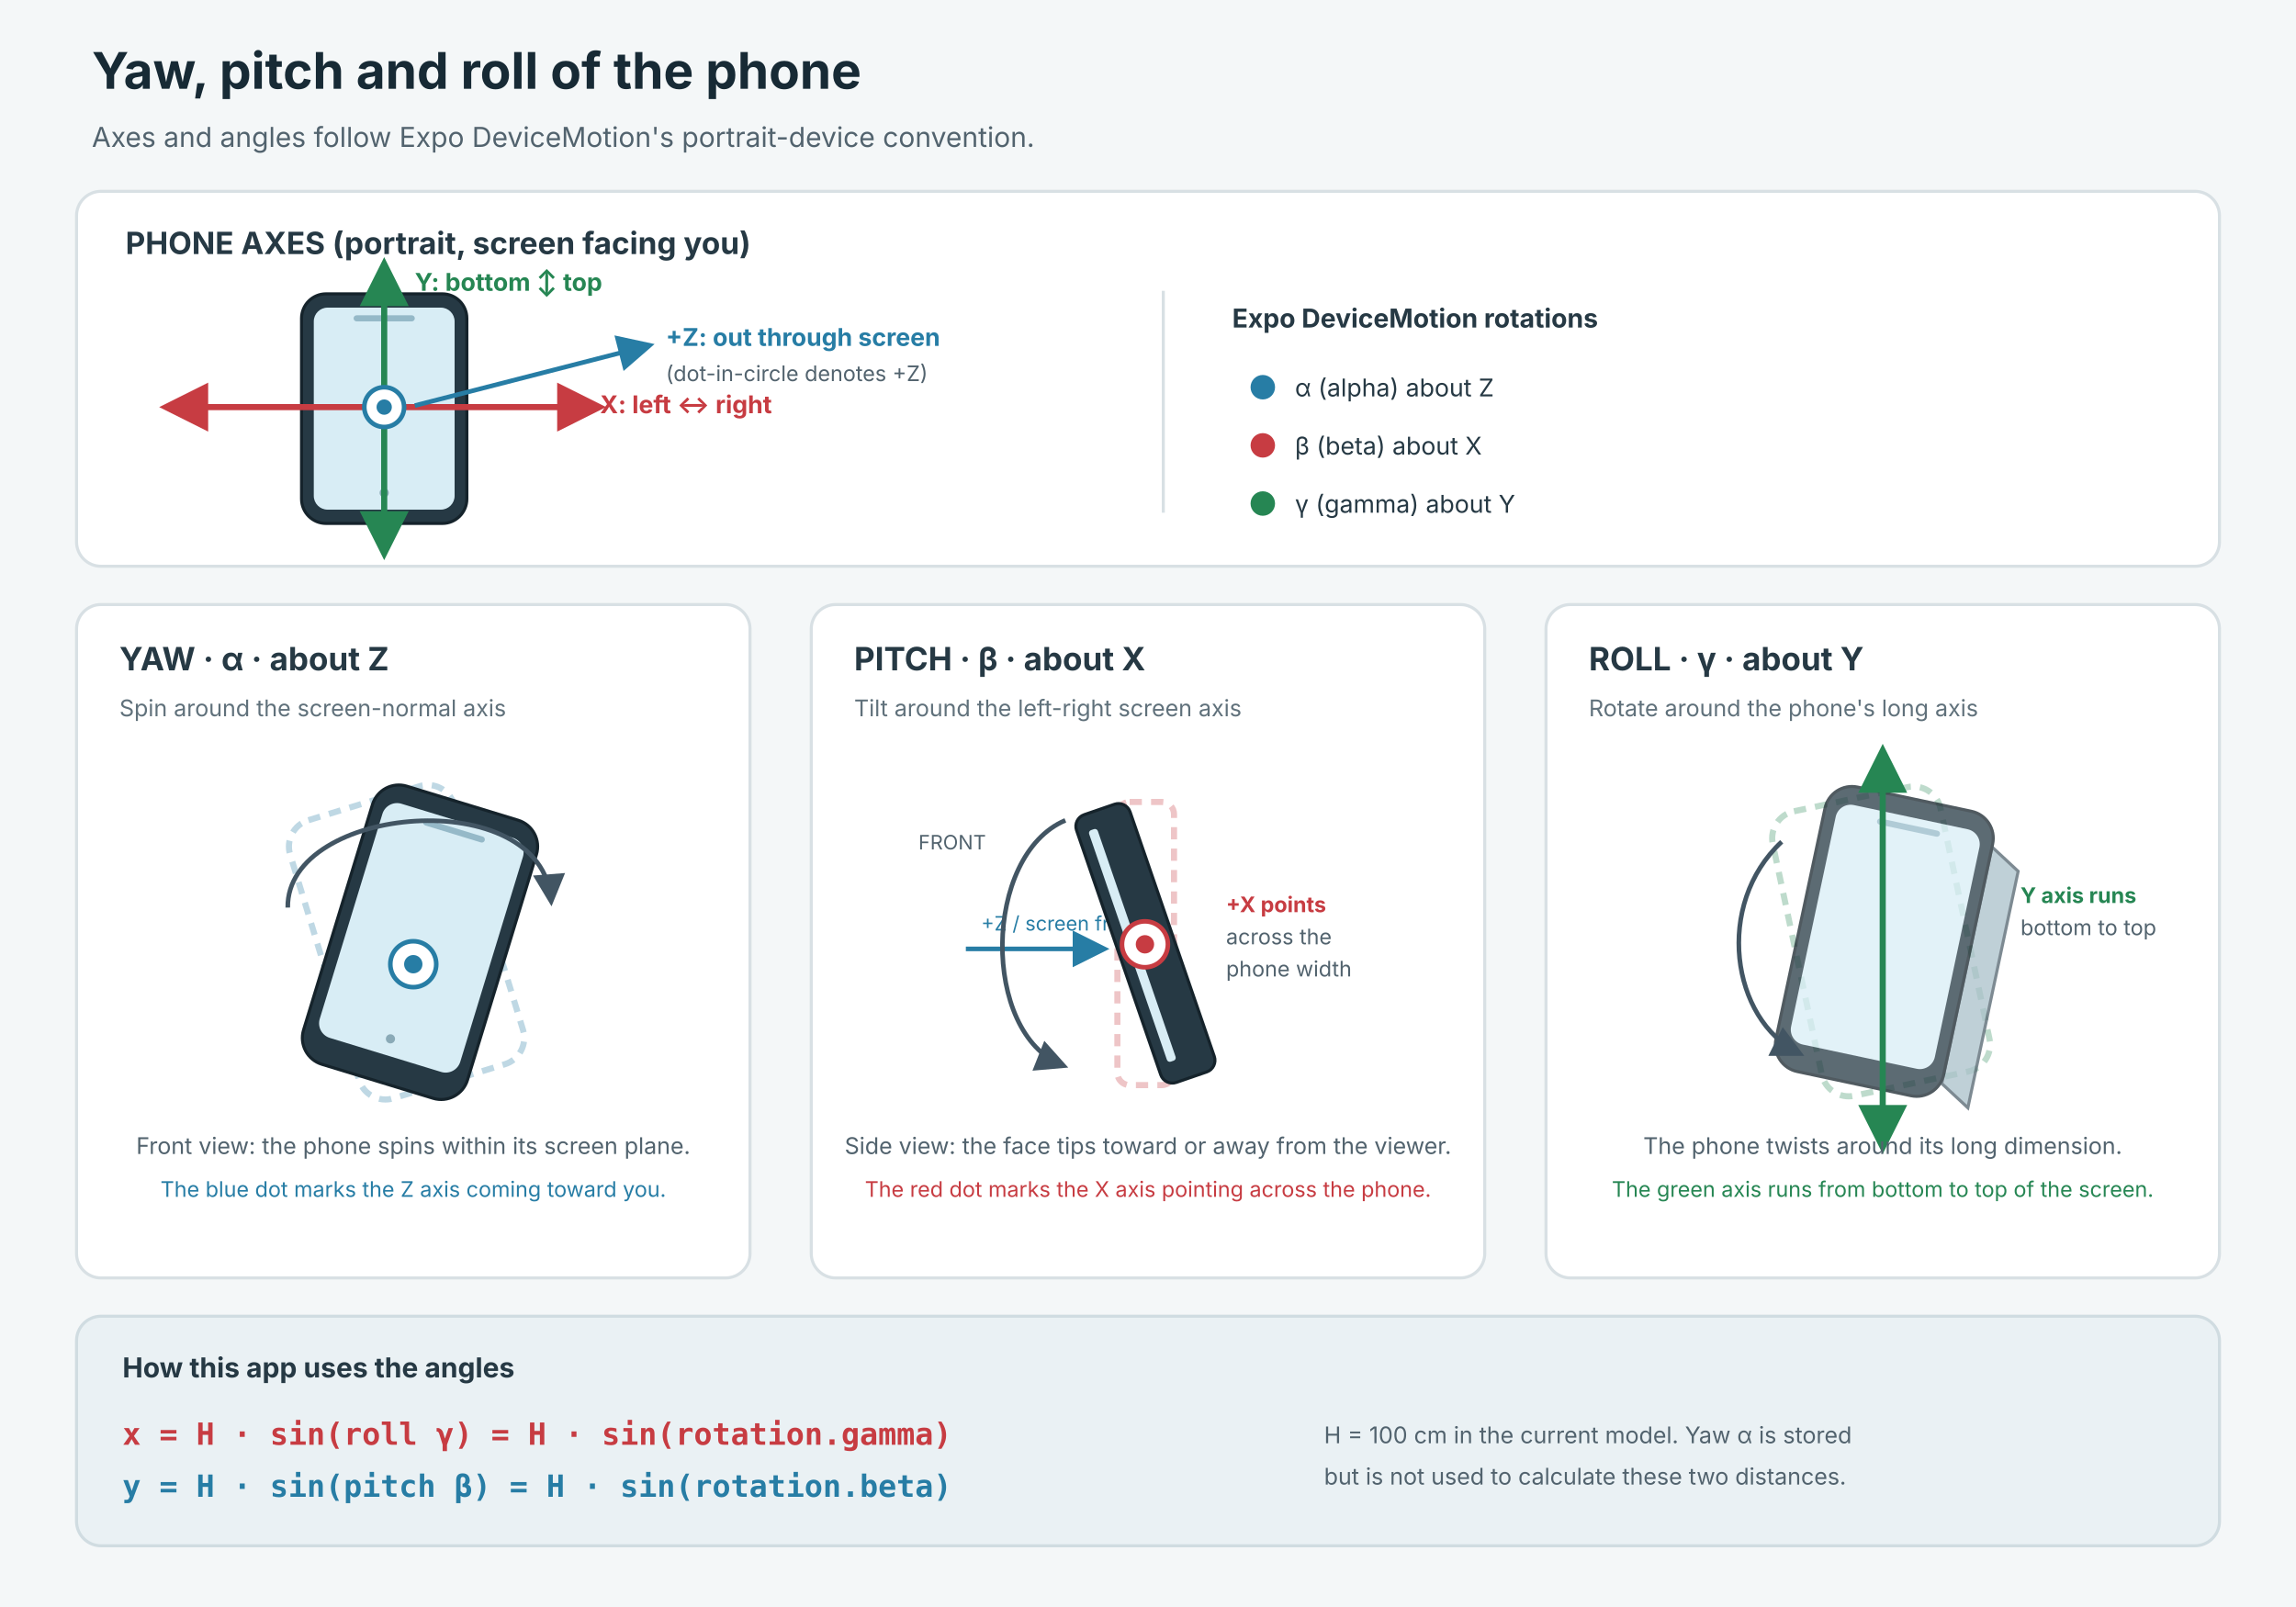
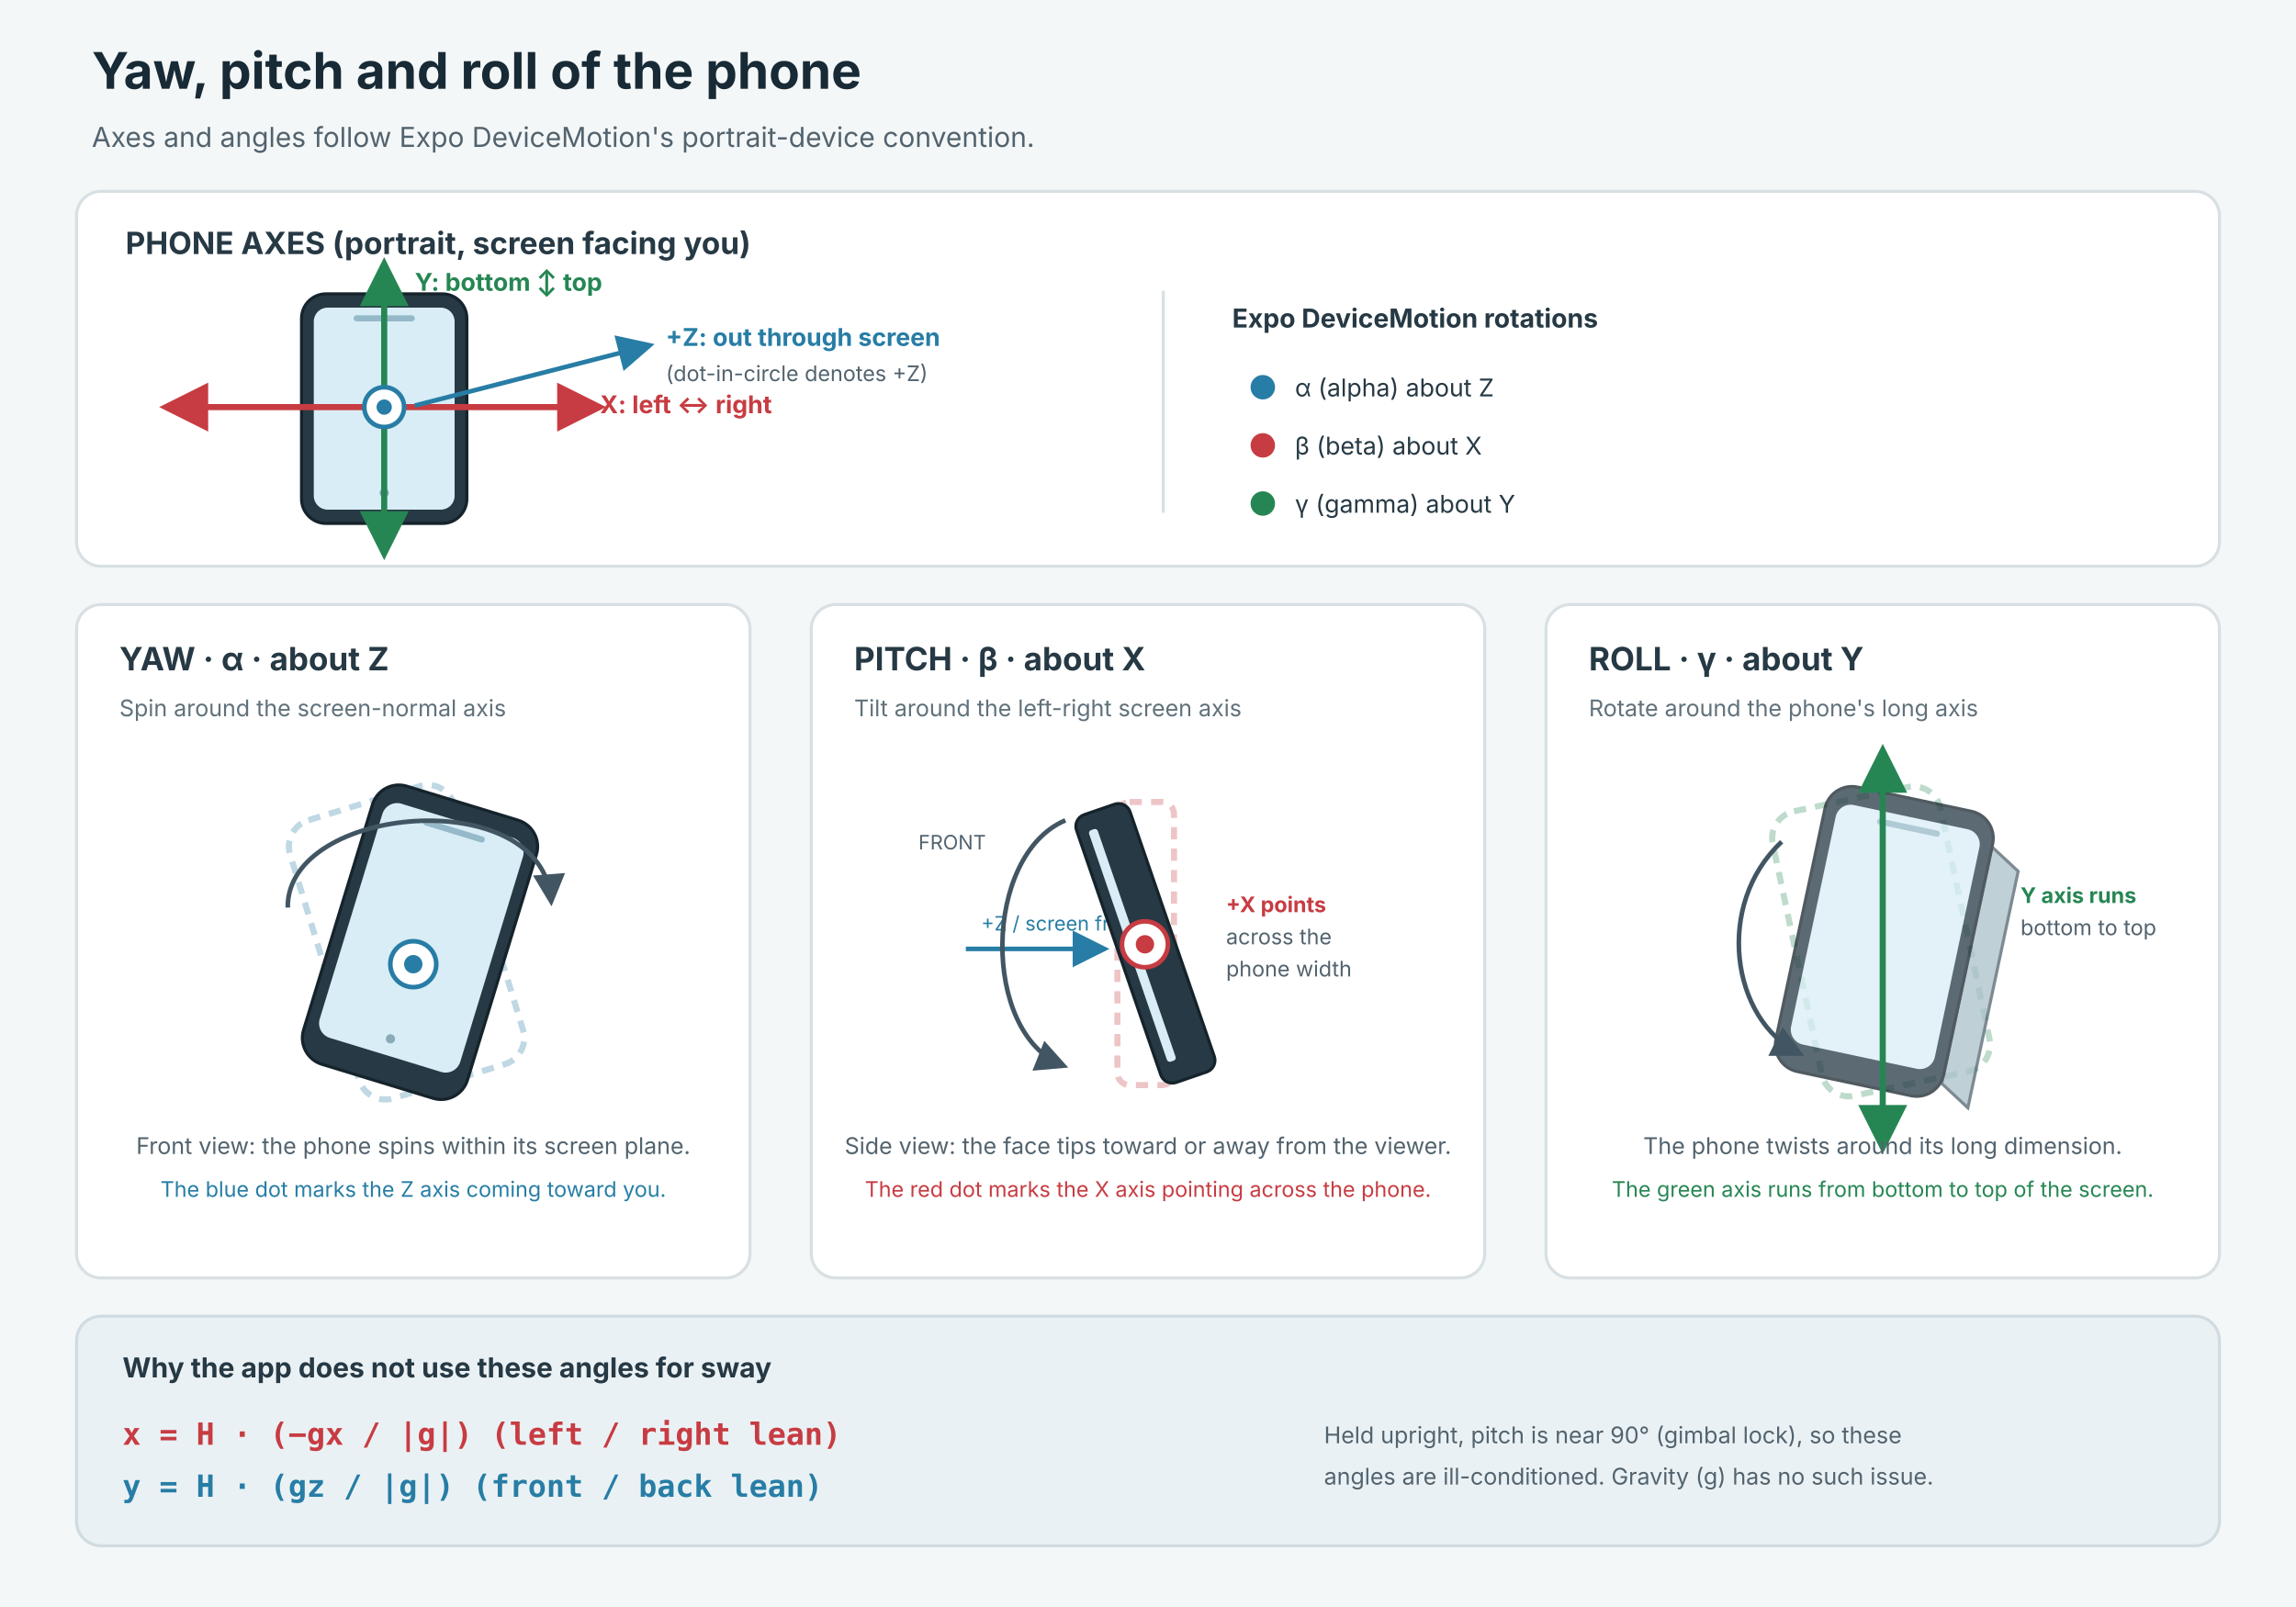
<svg xmlns="http://www.w3.org/2000/svg" width="1500" height="1050" viewBox="0 0 1500 1050" role="img" aria-labelledby="title desc">
  <defs>
    <marker id="arrow-x" viewBox="0 0 10 10" refX="5" refY="5" markerWidth="8" markerHeight="8" orient="auto-start-reverse">
      <path d="M0 0 L10 5 L0 10Z" fill="#c73c42" />
    </marker>
    <marker id="arrow-y" viewBox="0 0 10 10" refX="5" refY="5" markerWidth="8" markerHeight="8" orient="auto-start-reverse">
      <path d="M0 0 L10 5 L0 10Z" fill="#268653" />
    </marker>
    <marker id="arrow-z" viewBox="0 0 10 10" refX="8" refY="5" markerWidth="8" markerHeight="8" orient="auto">
      <path d="M0 0 L10 5 L0 10Z" fill="#277da5" />
    </marker>
    <marker id="arrow-arc" viewBox="0 0 10 10" refX="8" refY="5" markerWidth="7" markerHeight="7" orient="auto">
      <path d="M0 0 L10 5 L0 10Z" fill="#425563" />
    </marker>
  </defs>
  <rect width="1500" height="1050" fill="#f4f7f8" />
  <text x="60" y="58" font-family="-apple-system, BlinkMacSystemFont, 'Segoe UI', sans-serif" font-size="33" font-weight="700" fill="#172a35">Yaw, pitch and roll of the phone</text>
  <text x="60" y="96" font-family="-apple-system, BlinkMacSystemFont, 'Segoe UI', sans-serif" font-size="18" fill="#52636e">Axes and angles follow Expo DeviceMotion's portrait-device convention.</text>
  <rect x="50" y="125" width="1400" height="245" rx="16" fill="#ffffff" stroke="#d8e0e4" stroke-width="2" />
  <text x="82" y="166" font-family="-apple-system, BlinkMacSystemFont, 'Segoe UI', sans-serif" font-size="20" font-weight="700" fill="#263944">PHONE AXES (portrait, screen facing you)</text>
  <rect x="197" y="192" width="108" height="150" rx="16" fill="#263944" stroke="#15232b" stroke-width="2" />
  <rect x="205" y="201" width="92" height="132" rx="9" fill="#d8edf5" />
  <rect x="231" y="206" width="40" height="4" rx="2" fill="#95b9c8" />
  <circle cx="251" cy="322" r="3" fill="#8aaab7" />
  <line x1="120" y1="266" x2="380" y2="266" stroke="#c73c42" stroke-width="4" marker-start="url(#arrow-x)" marker-end="url(#arrow-x)" />
  <line x1="251" y1="350" x2="251" y2="184" stroke="#268653" stroke-width="4" marker-start="url(#arrow-y)" marker-end="url(#arrow-y)" />
  <circle cx="251" cy="266" r="13" fill="#ffffff" stroke="#277da5" stroke-width="3" />
  <circle cx="251" cy="266" r="5" fill="#277da5" />
  <path d="M271 265 L423 226" fill="none" stroke="#277da5" stroke-width="3" marker-end="url(#arrow-z)" />
  <text x="392" y="270" font-family="-apple-system, BlinkMacSystemFont, 'Segoe UI', sans-serif" font-size="16" font-weight="700" fill="#c73c42">X: left ↔ right</text>
  <text x="271" y="190" font-family="-apple-system, BlinkMacSystemFont, 'Segoe UI', sans-serif" font-size="16" font-weight="700" fill="#268653">Y: bottom ↕ top</text>
  <text x="435" y="226" font-family="-apple-system, BlinkMacSystemFont, 'Segoe UI', sans-serif" font-size="16" font-weight="700" fill="#277da5">+Z: out through screen</text>
  <text x="435" y="249" font-family="-apple-system, BlinkMacSystemFont, 'Segoe UI', sans-serif" font-size="14" fill="#52636e">(dot-in-circle denotes +Z)</text>
  <line x1="760" y1="190" x2="760" y2="335" stroke="#d8e0e4" stroke-width="2" />
  <text x="805" y="214" font-family="-apple-system, BlinkMacSystemFont, 'Segoe UI', sans-serif" font-size="17" font-weight="700" fill="#263944">Expo DeviceMotion rotations</text>
  <circle cx="825" cy="253" r="8" fill="#277da5" />
  <text x="846" y="259" font-family="-apple-system, BlinkMacSystemFont, 'Segoe UI', sans-serif" font-size="16" fill="#263944">α (alpha) about Z</text>
  <circle cx="825" cy="291" r="8" fill="#c73c42" />
  <text x="846" y="297" font-family="-apple-system, BlinkMacSystemFont, 'Segoe UI', sans-serif" font-size="16" fill="#263944">β (beta) about X</text>
  <circle cx="825" cy="329" r="8" fill="#268653" />
  <text x="846" y="335" font-family="-apple-system, BlinkMacSystemFont, 'Segoe UI', sans-serif" font-size="16" fill="#263944">γ (gamma) about Y</text>
  <rect x="50" y="395" width="440" height="440" rx="16" fill="#ffffff" stroke="#d8e0e4" stroke-width="2" />
  <text x="78" y="438" font-family="-apple-system, BlinkMacSystemFont, 'Segoe UI', sans-serif" font-size="21" font-weight="700" fill="#263944">YAW · α · about Z</text>
  <text x="78" y="468" font-family="-apple-system, BlinkMacSystemFont, 'Segoe UI', sans-serif" font-size="15" fill="#60717b">Spin around the screen-normal axis</text>
  <g transform="rotate(-17 270 630)" opacity="0.3">
    <rect x="214" y="520" width="112" height="190" rx="18" fill="none" stroke="#277da5" stroke-width="4" stroke-dasharray="8 6" />
  </g>
  <g transform="rotate(17 270 630)">
    <rect x="214" y="520" width="112" height="190" rx="18" fill="#263944" stroke="#15232b" stroke-width="2" />
    <rect x="222" y="532" width="96" height="160" rx="10" fill="#d8edf5" />
    <rect x="249" y="537" width="42" height="4" rx="2" fill="#95b9c8" />
    <circle cx="270" cy="681" r="3" fill="#8aaab7" />
  </g>
  <circle cx="270" cy="630" r="15" fill="#fff" stroke="#277da5" stroke-width="3" />
  <circle cx="270" cy="630" r="6" fill="#277da5" />
  <path d="M188 593 C187 526 354 511 360 588" fill="none" stroke="#425563" stroke-width="3" marker-end="url(#arrow-arc)" />
  <text x="270" y="754" text-anchor="middle" font-family="-apple-system, BlinkMacSystemFont, 'Segoe UI', sans-serif" font-size="15" fill="#52636e">Front view: the phone spins within its screen plane.</text>
  <text x="270" y="782" text-anchor="middle" font-family="-apple-system, BlinkMacSystemFont, 'Segoe UI', sans-serif" font-size="14" fill="#277da5">The blue dot marks the Z axis coming toward you.</text>
  <rect x="530" y="395" width="440" height="440" rx="16" fill="#ffffff" stroke="#d8e0e4" stroke-width="2" />
  <text x="558" y="438" font-family="-apple-system, BlinkMacSystemFont, 'Segoe UI', sans-serif" font-size="21" font-weight="700" fill="#263944">PITCH · β · about X</text>
  <text x="558" y="468" font-family="-apple-system, BlinkMacSystemFont, 'Segoe UI', sans-serif" font-size="15" fill="#60717b">Tilt around the left-right screen axis</text>
  <text x="600" y="555" font-family="-apple-system, BlinkMacSystemFont, 'Segoe UI', sans-serif" font-size="13" fill="#52636e">FRONT</text>
  <path d="M631 620 L720 620" stroke="#277da5" stroke-width="3" marker-end="url(#arrow-z)" />
  <text x="641" y="608" font-family="-apple-system, BlinkMacSystemFont, 'Segoe UI', sans-serif" font-size="13" fill="#277da5">+Z / screen front</text>
  <g opacity="0.3">
    <rect x="730" y="524" width="37" height="185" rx="8" fill="none" stroke="#c73c42" stroke-width="4" stroke-dasharray="8 6" />
  </g>
  <g transform="rotate(-19 748 617)">
    <rect x="730" y="524" width="37" height="185" rx="8" fill="#263944" stroke="#15232b" stroke-width="2" />
    <rect x="737" y="535" width="6" height="160" rx="2" fill="#d8edf5" />
  </g>
  <circle cx="748" cy="617" r="15" fill="#fff" stroke="#c73c42" stroke-width="3" />
  <circle cx="748" cy="617" r="6" fill="#c73c42" />
  <path d="M696 536 C642 559 641 675 694 696" fill="none" stroke="#425563" stroke-width="3" marker-end="url(#arrow-arc)" />
  <text x="801" y="596" font-family="-apple-system, BlinkMacSystemFont, 'Segoe UI', sans-serif" font-size="14" font-weight="700" fill="#c73c42">+X points</text>
  <text x="801" y="617" font-family="-apple-system, BlinkMacSystemFont, 'Segoe UI', sans-serif" font-size="14" fill="#52636e">across the</text>
  <text x="801" y="638" font-family="-apple-system, BlinkMacSystemFont, 'Segoe UI', sans-serif" font-size="14" fill="#52636e">phone width</text>
  <text x="750" y="754" text-anchor="middle" font-family="-apple-system, BlinkMacSystemFont, 'Segoe UI', sans-serif" font-size="15" fill="#52636e">Side view: the face tips toward or away from the viewer.</text>
  <text x="750" y="782" text-anchor="middle" font-family="-apple-system, BlinkMacSystemFont, 'Segoe UI', sans-serif" font-size="14" fill="#c73c42">The red dot marks the X axis pointing across the phone.</text>
  <rect x="1010" y="395" width="440" height="440" rx="16" fill="#ffffff" stroke="#d8e0e4" stroke-width="2" />
  <text x="1038" y="438" font-family="-apple-system, BlinkMacSystemFont, 'Segoe UI', sans-serif" font-size="21" font-weight="700" fill="#263944">ROLL · γ · about Y</text>
  <text x="1038" y="468" font-family="-apple-system, BlinkMacSystemFont, 'Segoe UI', sans-serif" font-size="15" fill="#60717b">Rotate around the phone's long axis</text>
  <g transform="rotate(-12 1230 620)" opacity="0.3">
    <rect x="1174" y="520" width="112" height="190" rx="18" fill="none" stroke="#268653" stroke-width="4" stroke-dasharray="8 6" />
  </g>
  <g transform="rotate(12 1230 620)" opacity="0.75">
    <path d="M1286 540 L1306 552 L1306 710 L1286 698 Z" fill="#a9c0ca" stroke="#52636e" stroke-width="2" />
    <rect x="1174" y="520" width="112" height="190" rx="18" fill="#263944" stroke="#15232b" stroke-width="2" />
    <rect x="1182" y="532" width="96" height="160" rx="10" fill="#d8edf5" />
    <rect x="1209" y="537" width="42" height="4" rx="2" fill="#95b9c8" />
  </g>
  <line x1="1230" y1="502" x2="1230" y2="738" stroke="#268653" stroke-width="4" marker-start="url(#arrow-y)" marker-end="url(#arrow-y)" />
  <path d="M1164 550 C1120 591 1131 666 1175 688" fill="none" stroke="#425563" stroke-width="3" marker-end="url(#arrow-arc)" />
  <text x="1320" y="590" font-family="-apple-system, BlinkMacSystemFont, 'Segoe UI', sans-serif" font-size="14" font-weight="700" fill="#268653">Y axis runs</text>
  <text x="1320" y="611" font-family="-apple-system, BlinkMacSystemFont, 'Segoe UI', sans-serif" font-size="14" fill="#52636e">bottom to top</text>
  <text x="1230" y="754" text-anchor="middle" font-family="-apple-system, BlinkMacSystemFont, 'Segoe UI', sans-serif" font-size="15" fill="#52636e">The phone twists around its long dimension.</text>
  <text x="1230" y="782" text-anchor="middle" font-family="-apple-system, BlinkMacSystemFont, 'Segoe UI', sans-serif" font-size="14" fill="#268653">The green axis runs from bottom to top of the screen.</text>
  <rect x="50" y="860" width="1400" height="150" rx="16" fill="#eaf1f4" stroke="#d0dce1" stroke-width="2" />
-   <text x="80" y="900" font-family="-apple-system, BlinkMacSystemFont, 'Segoe UI', sans-serif" font-size="18" font-weight="700" fill="#263944">How this app uses the angles</text>
-   <text x="80" y="944" font-family="ui-monospace, SFMono-Regular, Menlo, monospace" font-size="20" font-weight="600" fill="#c73c42">x = H · sin(roll γ) = H · sin(rotation.gamma)</text>
-   <text x="80" y="978" font-family="ui-monospace, SFMono-Regular, Menlo, monospace" font-size="20" font-weight="600" fill="#277da5">y = H · sin(pitch β) = H · sin(rotation.beta)</text>
-   <text x="865" y="943" font-family="-apple-system, BlinkMacSystemFont, 'Segoe UI', sans-serif" font-size="15" fill="#52636e">H = 100 cm in the current model. Yaw α is stored</text>
-   <text x="865" y="970" font-family="-apple-system, BlinkMacSystemFont, 'Segoe UI', sans-serif" font-size="15" fill="#52636e">but is not used to calculate these two distances.</text>
+   <text x="80" y="900" font-family="-apple-system, BlinkMacSystemFont, 'Segoe UI', sans-serif" font-size="18" font-weight="700" fill="#263944">Why the app does not use these angles for sway</text>
+   <text x="80" y="944" font-family="ui-monospace, SFMono-Regular, Menlo, monospace" font-size="20" font-weight="600" fill="#c73c42">x = H · (−gx / |g|)  (left / right lean)</text>
+   <text x="80" y="978" font-family="ui-monospace, SFMono-Regular, Menlo, monospace" font-size="20" font-weight="600" fill="#277da5">y = H · (gz / |g|)   (front / back lean)</text>
+   <text x="865" y="943" font-family="-apple-system, BlinkMacSystemFont, 'Segoe UI', sans-serif" font-size="15" fill="#52636e">Held upright, pitch is near 90° (gimbal lock), so these</text>
+   <text x="865" y="970" font-family="-apple-system, BlinkMacSystemFont, 'Segoe UI', sans-serif" font-size="15" fill="#52636e">angles are ill-conditioned. Gravity (g) has no such issue.</text>
</svg>
